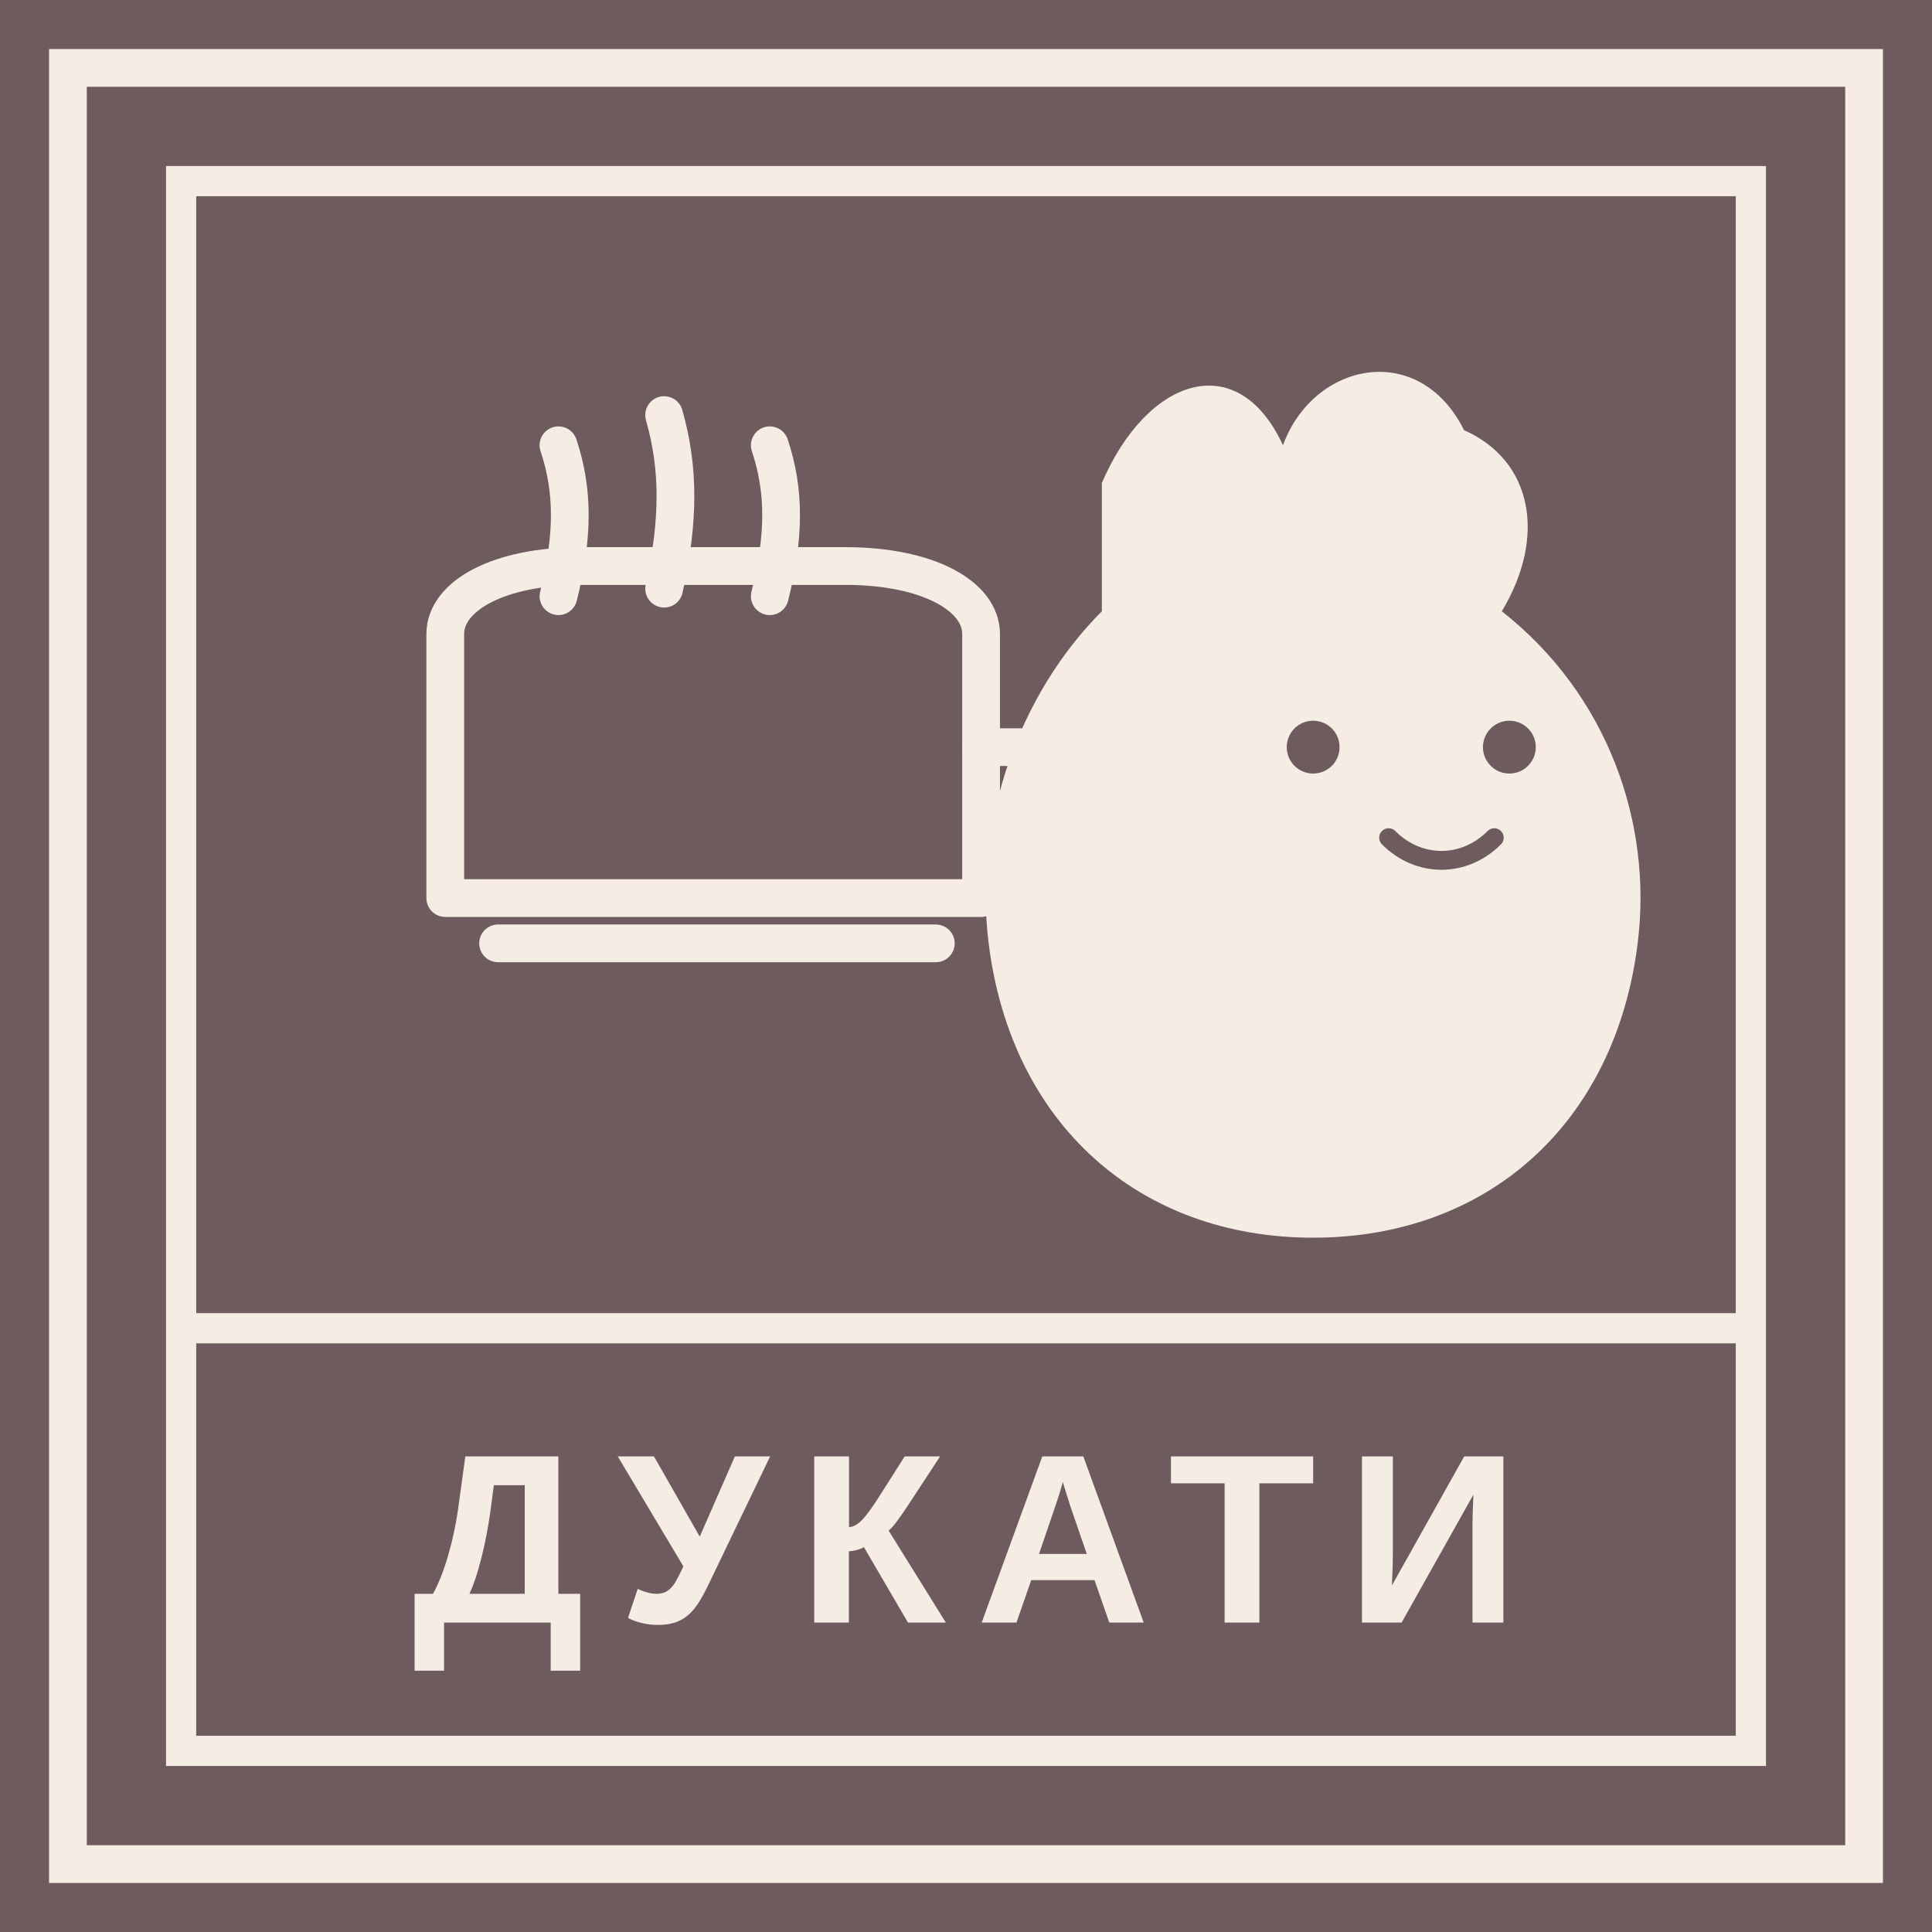
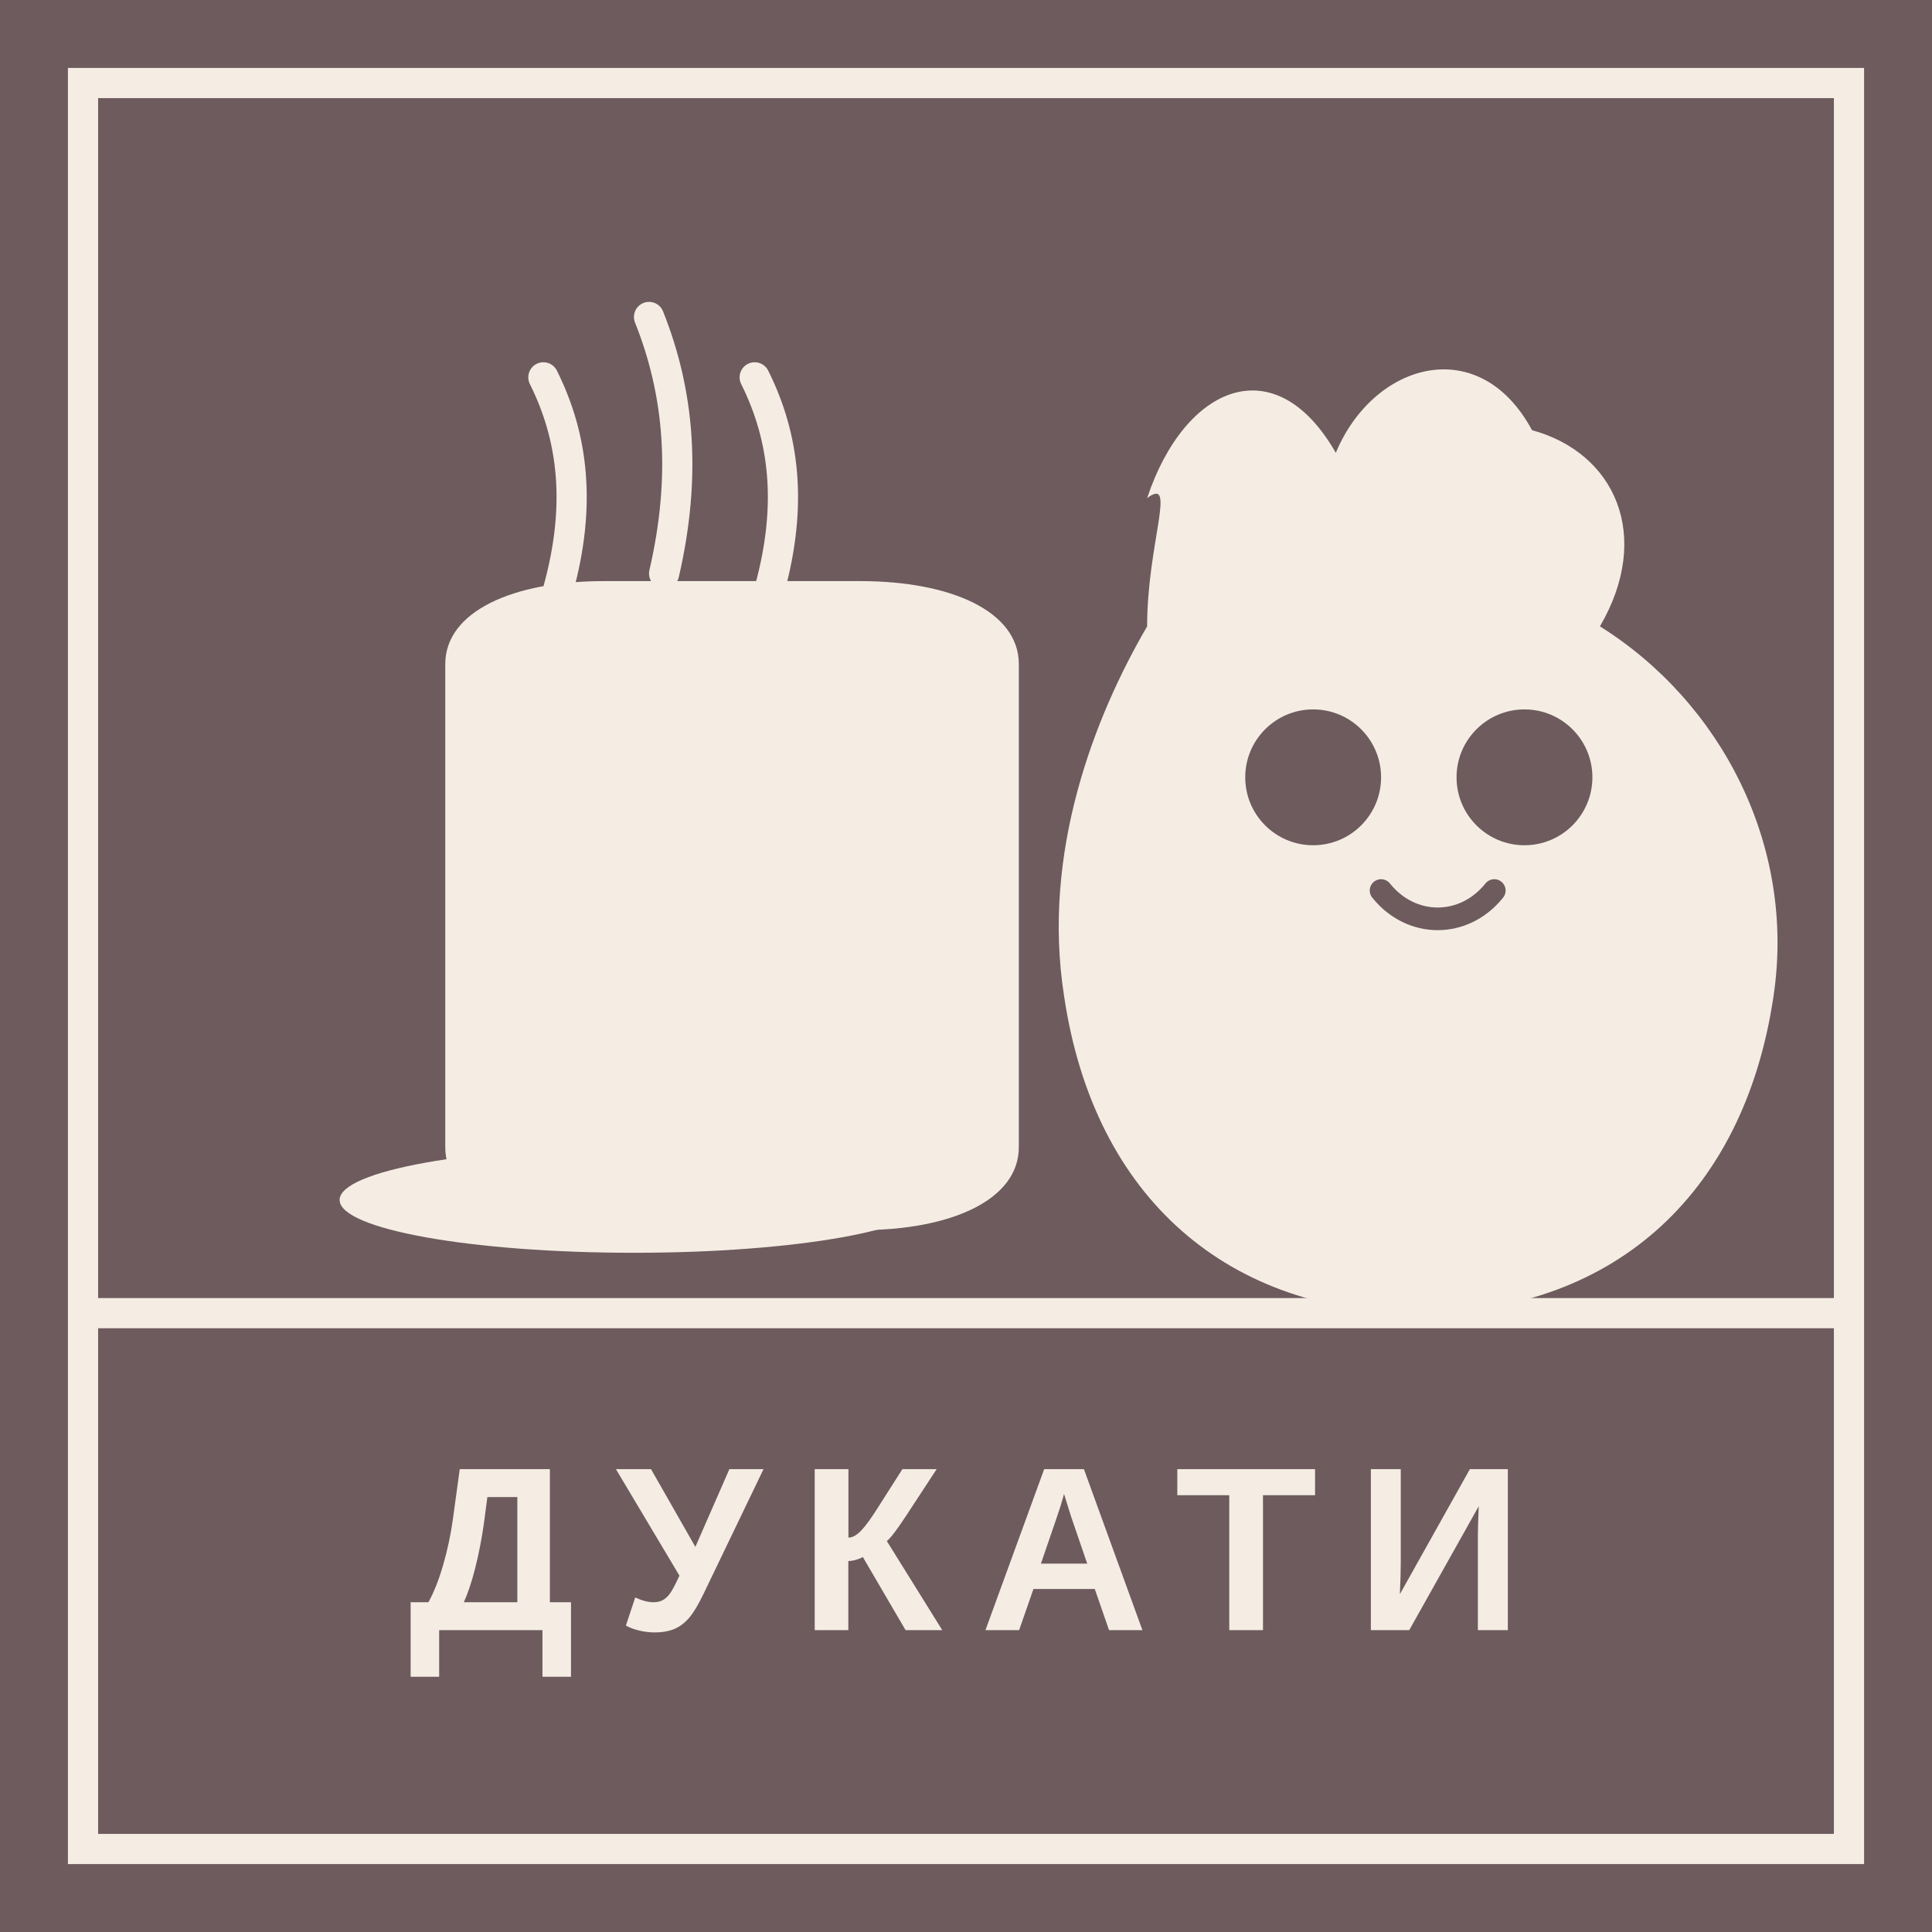
<svg xmlns="http://www.w3.org/2000/svg" viewBox="0 0 512 512" role="img" aria-label="Дукати">
  <rect width="512" height="512" fill="#6D5B5E" />
-   <rect x="18" y="18" width="476" height="476" fill="none" stroke="#F5EDE3" stroke-width="10" />
-   <rect x="48" y="48" width="416" height="416" fill="none" stroke="#F5EDE3" stroke-width="8" />
-   <line x1="48" y1="352" x2="464" y2="352" stroke="#F5EDE3" stroke-width="8" />
-   <g fill="none" stroke="#F5EDE3" stroke-width="10" stroke-linecap="round" stroke-linejoin="round">
-     <path d="M118 168c0-10 14-18 36-18h70c22 0 36 8 36 18v70H118z" />
-     <path d="M260 198h28c16 0 28 12 28 28s-12 28-28 28h-16" />
-     <line x1="132" y1="250" x2="248" y2="250" />
-     <path d="M148 158c4-16 4-28 0-40" />
-     <path d="M176 156c4-18 4-32 0-46" />
-     <path d="M204 158c4-16 4-28 0-40" />
+   <rect x="22" y="22" width="468" height="468" fill="none" stroke="#F5EDE3" stroke-width="8" />
+   <line x1="22" y1="348" x2="490" y2="348" stroke="#F5EDE3" stroke-width="8" />
+   <g fill="#F5EDE3">
+     <ellipse cx="168" cy="318" rx="78" ry="14" />
+     <path d="M118 176c0-14 18-22 42-22h68c24 0 42 8 42 22v128c0 14-18 22-42 22h-68c-24 0-42-8-42-22z" />
  </g>
-   <g fill="#F5EDE3">
-     <path d="M292 128c12-28 36-36 48-10 8-22 36-28 48-4 18 8 22 28 10 48 28 22 40 56 36 88-6 48-40 78-86 78s-80-30-86-78c-4-32 8-66 30-88z" />
-     <circle cx="348" cy="198" r="16" />
-     <circle cx="400" cy="198" r="16" />
-     <path d="M368 222c8 8 20 8 28 0" fill="none" stroke="#6D5B5E" stroke-width="5" stroke-linecap="round" />
+   <g fill="none" stroke="#F5EDE3" stroke-width="8" stroke-linecap="round">
+     <path d="M148 156c6-22 4-40-4-56" />
+     <path d="M176 152c6-26 4-48-4-68" />
+     <path d="M204 156c6-22 4-40-4-56" />
  </g>
+   <path fill="#F5EDE3" d="M304 132c10-30 34-40 50-12 10-24 38-32 52-6 22 6 32 28 18 52 32 20 52 58 46 98-8 54-44 84-94 84s-86-30-94-84c-6-38 8-74 22-98 0-22 8-40 0-34z" />
  <g fill="#6D5B5E">
-     <circle cx="348" cy="198" r="7" />
-     <circle cx="400" cy="198" r="7" />
+     <circle cx="348" cy="206" r="18" />
+     <circle cx="404" cy="206" r="18" />
  </g>
-   <text x="256" y="430" text-anchor="middle" font-family="Arial Black, Arial, sans-serif" font-size="64" font-weight="700" fill="#F5EDE3" letter-spacing="8">ДУКАТИ</text>
+   <path d="M366 236c8 10 22 10 30 0" fill="none" stroke="#6D5B5E" stroke-width="6" stroke-linecap="round" />
+   <text x="256" y="432" text-anchor="middle" font-family="Arial Black, Arial, sans-serif" font-size="62" font-weight="700" fill="#F5EDE3" letter-spacing="10">ДУКАТИ</text>
</svg>
